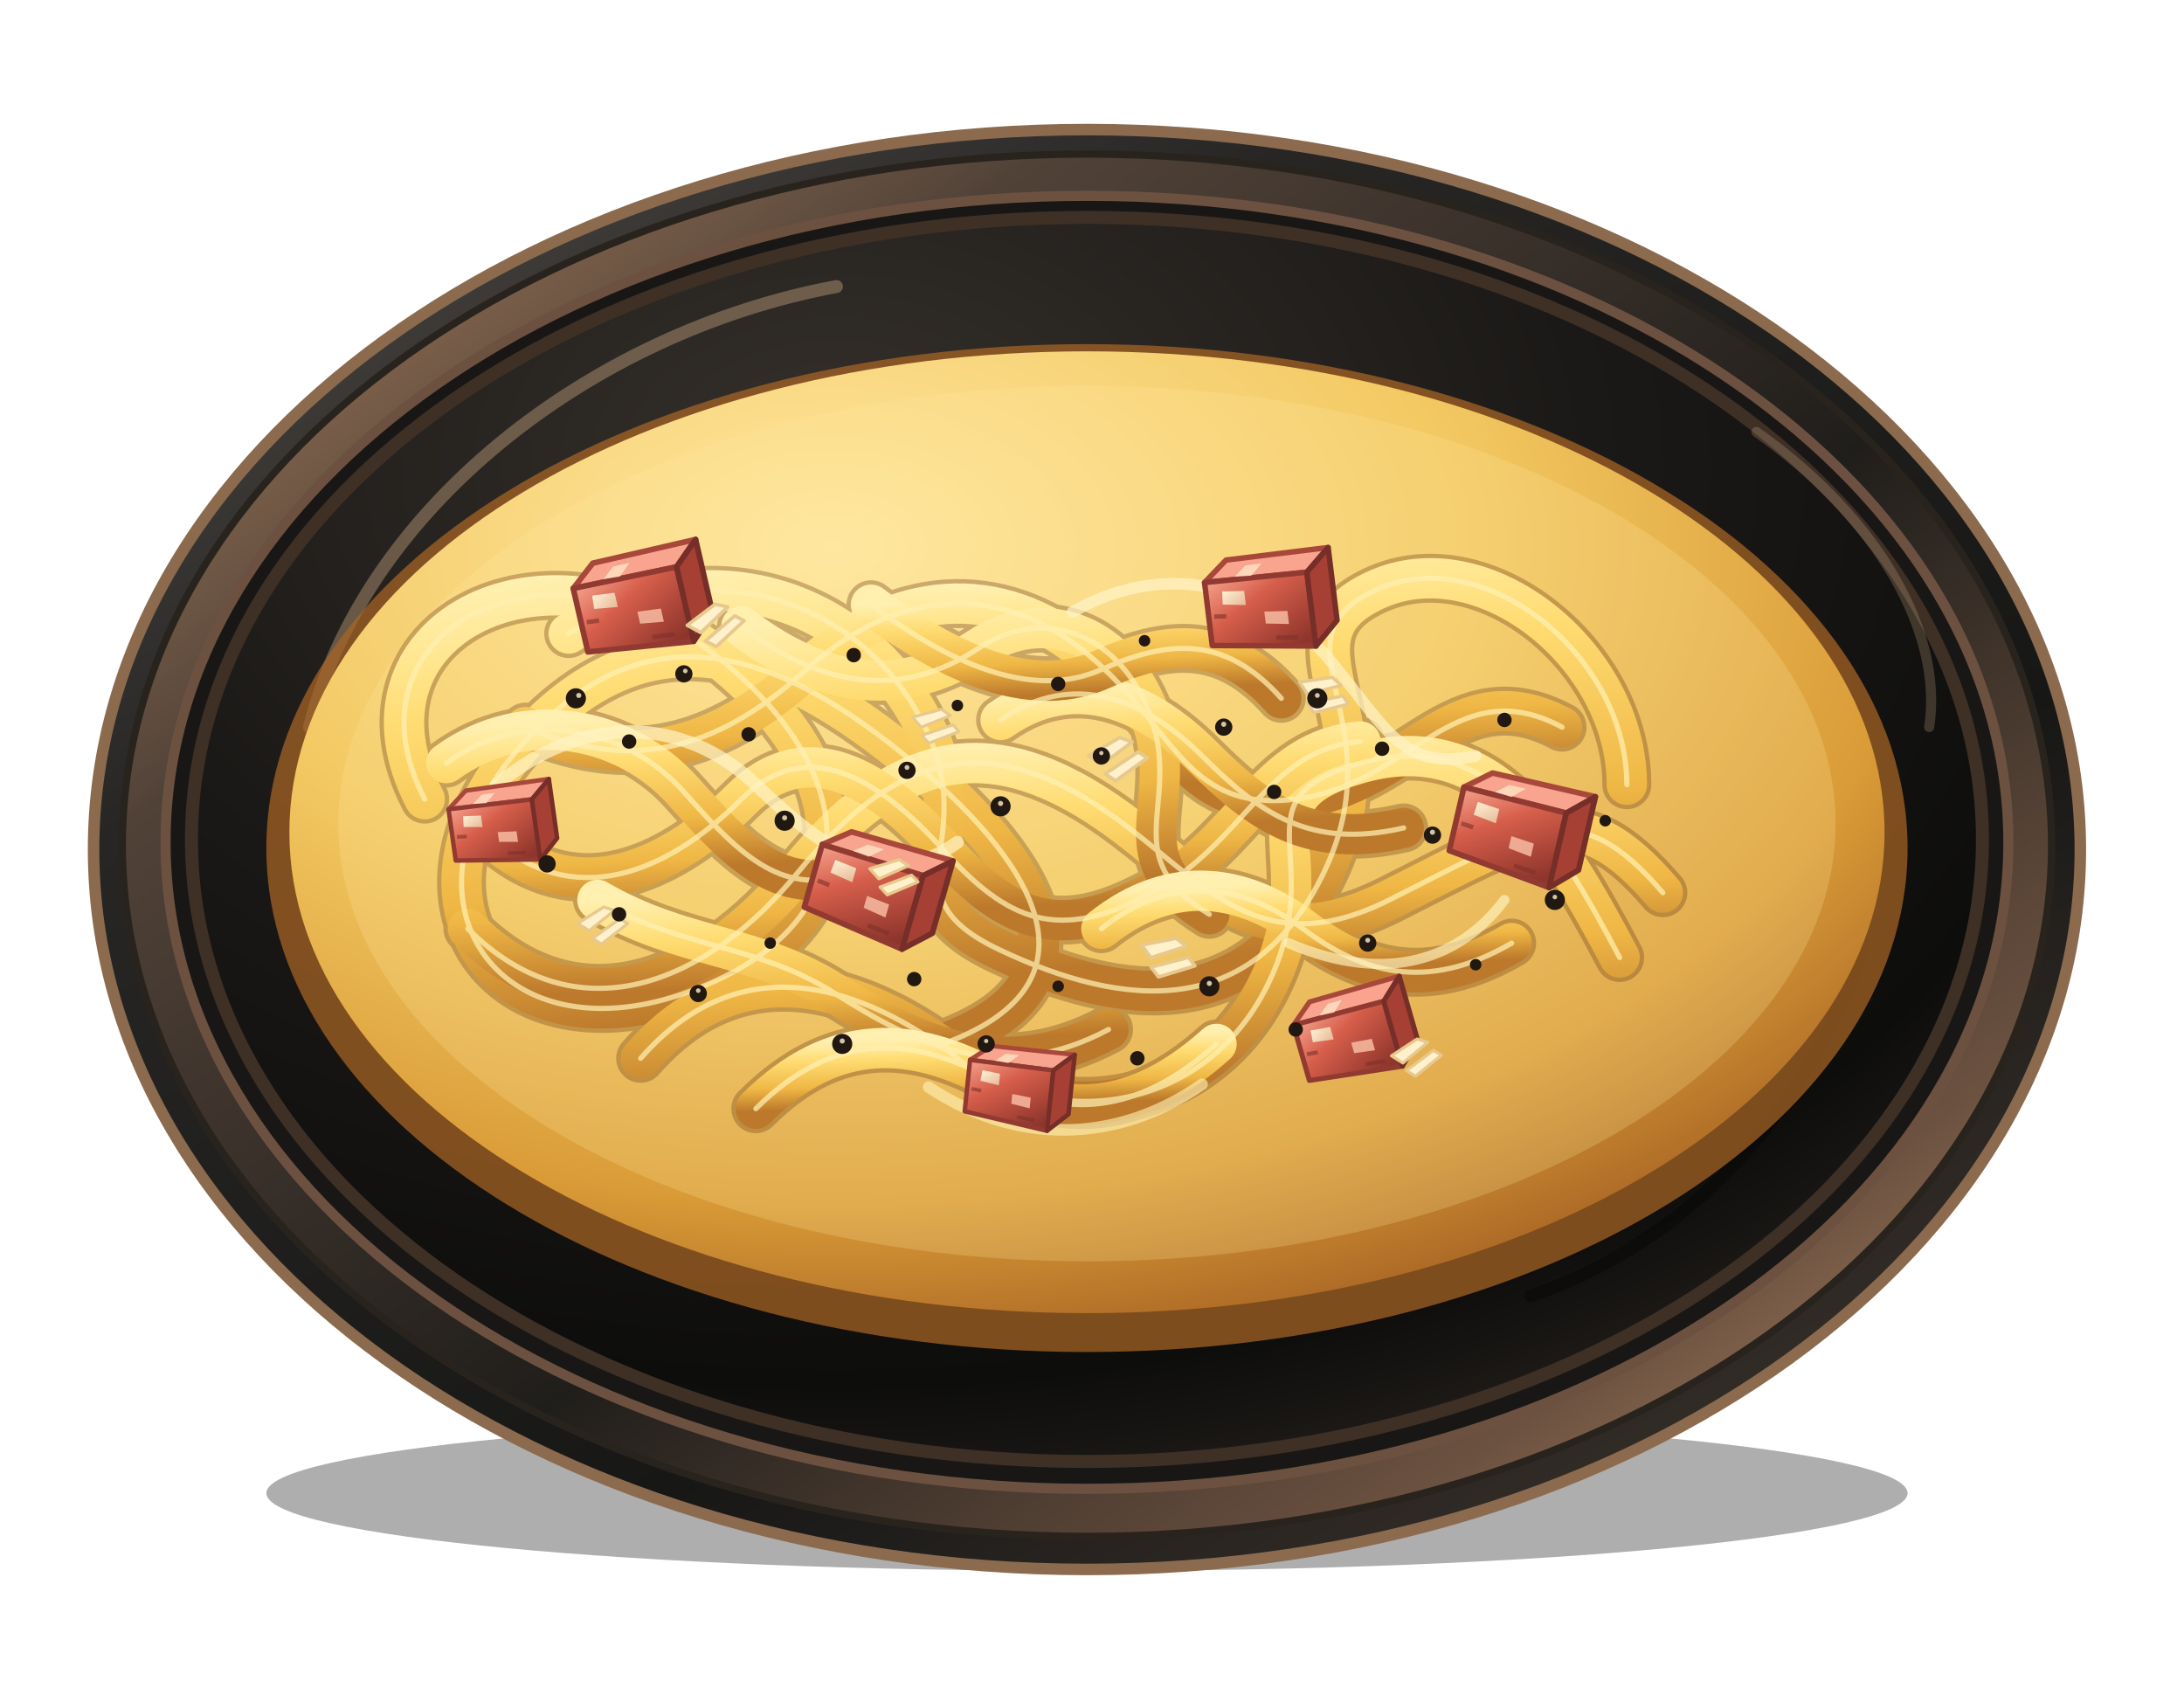
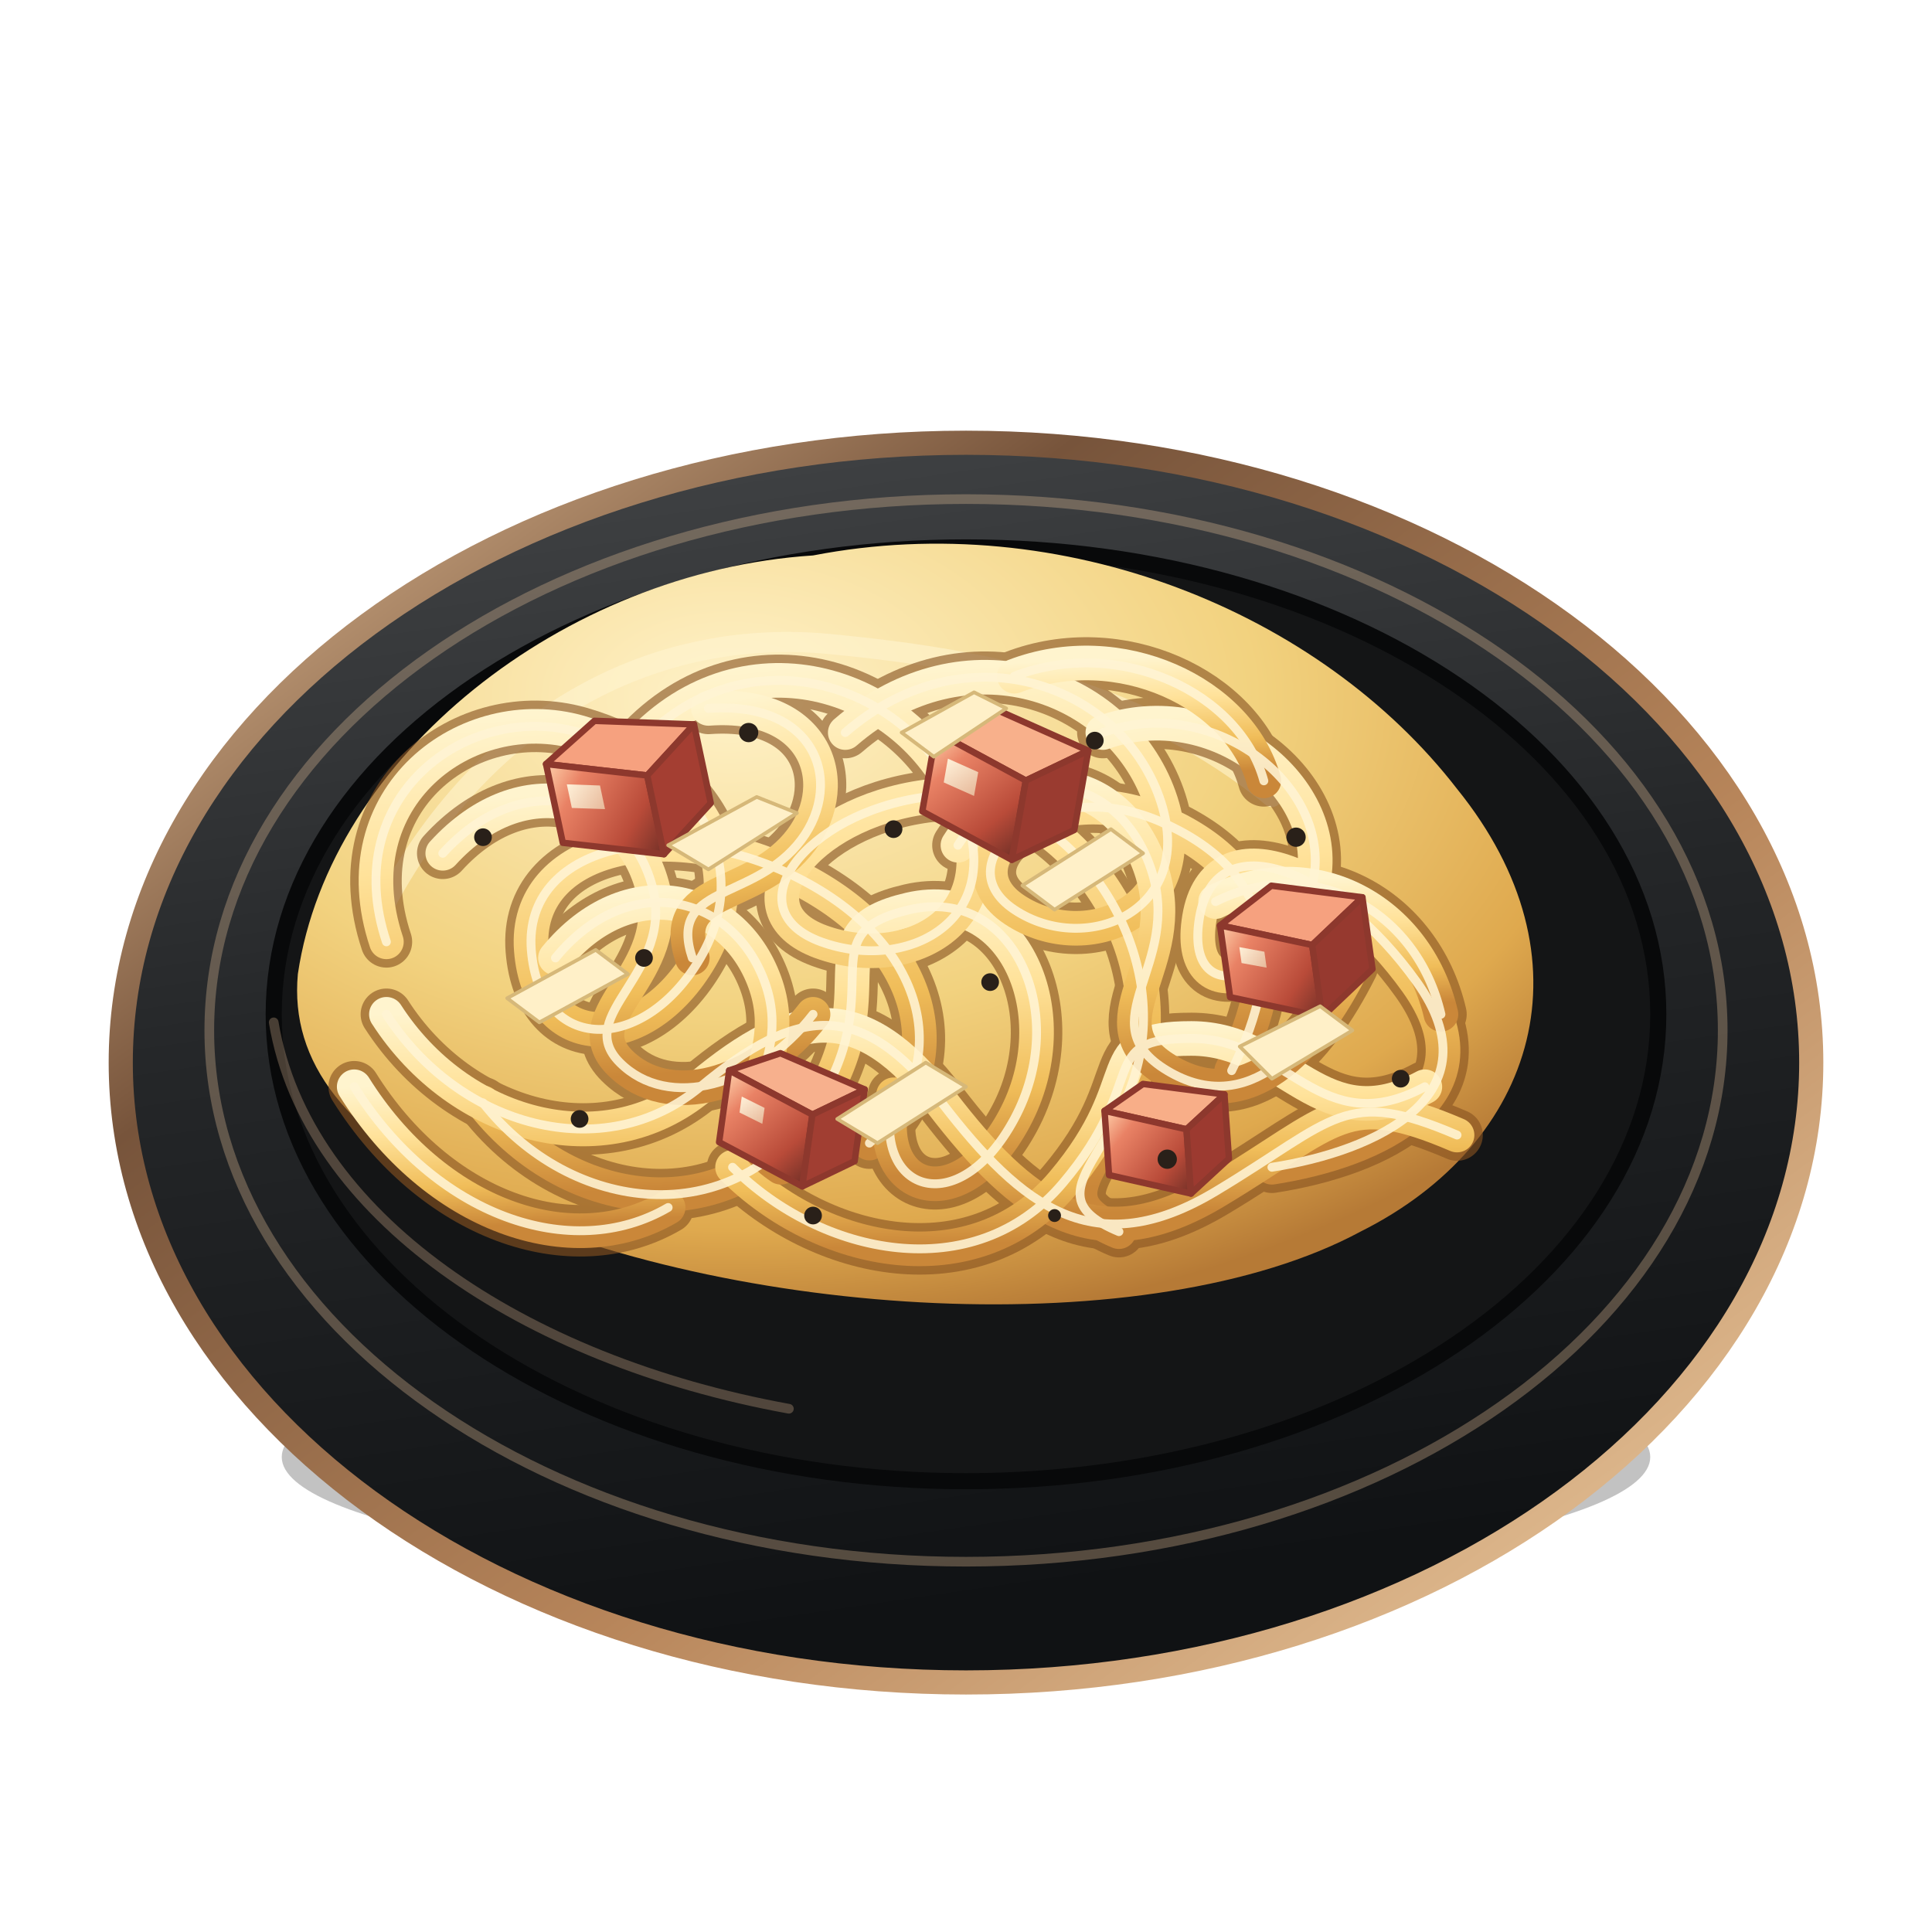
- <svg xmlns="http://www.w3.org/2000/svg" width="1517" height="1172" viewBox="-45 -35 1517 1172" role="img" aria-labelledby="svg-title svg-desc">
+ <svg xmlns="http://www.w3.org/2000/svg" width="720" height="720" viewBox="0 0 240 240" role="img" aria-labelledby="carbonara-title carbonara-desc">
  <defs>
-     <linearGradient id="plate" x1="0" y1="0" x2=".8" y2="1">
-       <stop stop-color="#55504b" />
-       <stop offset=".3" stop-color="#272625" />
-       <stop offset=".72" stop-color="#171716" />
-       <stop offset="1" stop-color="#39312b" />
+     <linearGradient id="rim" x1="0" y1="0" x2="1" y2="1">
+       <stop stop-color="#e9c49b" />
+       <stop offset=".28" stop-color="#77543b" />
+       <stop offset=".62" stop-color="#b7855a" />
+       <stop offset="1" stop-color="#f0d0a5" />
    </linearGradient>
-     <linearGradient id="rim" x1="0" y1="0" x2="1" y2="1">
-       <stop stop-color="#b88b64" />
-       <stop offset=".24" stop-color="#514238" />
-       <stop offset=".56" stop-color="#201e1b" />
-       <stop offset=".82" stop-color="#6b5140" />
-       <stop offset="1" stop-color="#c29a70" />
+     <linearGradient id="plate" x1="0" y1="0" x2=".2" y2="1">
+       <stop stop-color="#444648" />
+       <stop offset=".48" stop-color="#252729" />
+       <stop offset="1" stop-color="#101214" />
    </linearGradient>
-     <radialGradient id="bowl" cx="36%" cy="20%" r="88%">
-       <stop stop-color="#35302b" />
-       <stop offset=".48" stop-color="#1b1917" />
-       <stop offset=".84" stop-color="#0d0d0c" />
-       <stop offset="1" stop-color="#25201c" />
+     <radialGradient id="sauce" cx=".35" cy=".2" r=".85">
+       <stop stop-color="#fff2c9" />
+       <stop offset=".5" stop-color="#f2d27f" />
+       <stop offset=".83" stop-color="#dfa94e" />
+       <stop offset="1" stop-color="#b67a36" />
    </radialGradient>
-     <radialGradient id="sauce" cx="34%" cy="20%" r="86%">
-       <stop stop-color="#ffe7a0" />
-       <stop offset=".46" stop-color="#f3c963" />
-       <stop offset=".8" stop-color="#d99b37" />
-       <stop offset="1" stop-color="#a96625" />
-     </radialGradient>
-     <linearGradient id="noodle" x1="0" y1="0" x2=".2" y2="1">
-       <stop stop-color="#fff0b0" />
-       <stop offset=".28" stop-color="#ffdc72" />
-       <stop offset=".68" stop-color="#efb745" />
-       <stop offset="1" stop-color="#bc792c" />
+     <linearGradient id="noodle" x1="0" y1="0" x2=".1" y2="1">
+       <stop stop-color="#fff4ce" />
+       <stop offset=".35" stop-color="#ffe29a" />
+       <stop offset=".72" stop-color="#f0bd59" />
+       <stop offset="1" stop-color="#ca8739" />
    </linearGradient>
-     <linearGradient id="pork" x1="0" y1="0" x2=".8" y2="1">
-       <stop stop-color="#f4a18b" />
-       <stop offset=".4" stop-color="#d65e4b" />
-       <stop offset="1" stop-color="#8e352c" />
+     <linearGradient id="pork" x1="0" y1="0" x2="1" y2="1">
+       <stop stop-color="#ffd0aa" />
+       <stop offset=".25" stop-color="#e98265" />
+       <stop offset=".72" stop-color="#b94b39" />
+       <stop offset="1" stop-color="#733027" />
    </linearGradient>
    <linearGradient id="fat" x1="0" y1="0" x2="1" y2="1">
-       <stop stop-color="#fff1d4" />
-       <stop offset="1" stop-color="#e7b998" />
+       <stop stop-color="#fff1d9" />
+       <stop offset="1" stop-color="#e7b99a" />
    </linearGradient>
    <g id="spaghetti" fill="none" stroke-linecap="round" stroke-linejoin="round">
-       <path d="M250 520C190 405 330 330 445 415S560 610 430 655 225 590 315 485 500 420 590 495 720 650 610 690" />
-       <path d="M350 405C445 345 550 380 595 465S565 585 650 625 825 675 875 570 835 410 910 375 1085 420 1085 510" />
-       <path d="M280 610C355 685 445 650 510 570S635 475 710 520 820 640 920 590 1050 515 1110 585" />
-       <path d="M320 470C400 505 460 480 515 430S640 365 705 415 775 530 855 520 965 430 1040 470" />
-       <path d="M400 700C470 620 555 650 620 700S790 740 835 650 810 520 900 495 1035 545 1080 630" />
-       <path d="M300 550C360 600 425 565 470 520S565 505 610 555 690 620 755 585 835 485 900 480" />
-       <path d="M470 400C535 450 590 445 635 415S735 405 755 465 730 560 795 600" />
-       <path d="M370 590C430 625 480 620 535 655S650 720 725 680" />
-       <path d="M650 465C700 430 750 450 790 490S865 555 930 540" />
-       <path d="M480 735C535 680 590 685 645 715S750 735 800 690" />
-       <path d="M265 495C320 455 390 470 430 515S500 590 550 570" />
-       <path d="M560 385C620 430 675 450 720 430S805 405 845 450" />
-       <path d="M720 610C770 570 820 580 860 610S945 655 1005 620" />
-     </g>
-     <g id="guanciale" stroke-linejoin="round" stroke-width="5">
-       <path d="M0 18 22 0H116L94 20Z" fill="#f8a48f" stroke="#a8483b" />
-       <path d="M0 18 94 20V88L0 76Z" fill="url(#pork)" stroke="#913a31" />
-       <path d="M94 20 116 0V67L94 88Z" fill="#a64035" stroke="#762e28" />
-       <path d="M15 28 35 30 35 43 14 40Z" fill="url(#fat)" stroke="none" />
-       <path d="M51 51 72 53 72 65 51 62Z" fill="#f4b59c" opacity=".9" stroke="none" />
-       <path d="M39 7 54 7 43 17 28 16Z" fill="#ffe0c2" stroke="none" opacity=".85" />
-       <path d="M5 50 16 51M59 76 79 78" fill="none" stroke="#7f3029" stroke-width="4" opacity=".6" />
-     </g>
-     <g id="pecorino" fill="#fff1cc" stroke="#e7c98e" stroke-width="3" stroke-linejoin="round">
-       <path d="M0 12 28 0 38 5 10 21Z" />
-       <path d="M12 29 42 14 49 20 20 36Z" />
+       <path d="M48 117C42 99 58 87 72 91S94 107 87 119 67 131 66 118 83 101 99 109 119 132 108 142" />
+       <path d="M60 137C71 151 91 153 101 138S100 116 113 113 133 126 126 139 108 148 111 136" />
+       <path d="M78 94C91 78 112 84 119 99S113 121 102 117 100 101 115 99 143 113 142 128 127 148 139 153" />
+       <path d="M105 91C120 78 139 85 144 99S135 119 126 113 130 96 144 102 160 119 153 133" />
+       <path d="M137 91C151 86 166 98 163 110S147 126 149 114 166 108 176 122 171 143 158 145" />
+       <path d="M48 126C57 140 75 145 87 135S107 124 117 137 136 157 151 148 167 135 181 141" />
+       <path d="M55 106C65 95 78 99 81 110S71 126 77 132 94 135 101 126" />
+       <path d="M91 145C102 156 121 160 132 147S136 129 148 129 164 142 177 135" />
+       <path d="M69 119C78 108 91 111 95 122S88 139 97 145" />
+       <path d="M119 105C126 94 139 96 143 108S135 127 145 133 163 130 168 120" />
+       <path d="M88 88C102 87 105 98 99 105S83 110 86 119" />
+       <path d="M44 135C54 151 71 157 83 150" />
+       <path d="M126 84C139 79 154 86 157 97" />
+       <path d="M151 112C163 106 176 113 179 126" />
    </g>
  </defs>
-   <ellipse cx="710" cy="1002" rx="570" ry="54" fill="#000" opacity=".32" />
-   <ellipse cx="710" cy="555" rx="690" ry="500" fill="url(#plate)" stroke="#8b6a4e" stroke-width="8" />
-   <ellipse cx="710" cy="552" rx="670" ry="480" fill="url(#rim)" stroke="#29231e" stroke-width="5" />
-   <ellipse cx="710" cy="550" rx="640" ry="449" fill="#191715" stroke="#6d5140" stroke-width="7" />
-   <ellipse cx="710" cy="548" rx="622" ry="432" fill="url(#bowl)" stroke="#3f3026" stroke-width="9" />
-   <path d="M170 470C207 320 364 196 536 164" fill="none" stroke="#d9b28a" stroke-width="9" stroke-linecap="round" opacity=".38" />
-   <path d="M1175 265C1260 325 1305 405 1295 470" fill="none" stroke="#e2bd93" stroke-width="7" stroke-linecap="round" opacity=".22" />
-   <path d="M1250 620C1206 755 1110 834 1018 865" fill="none" stroke="#080808" stroke-width="9" stroke-linecap="round" opacity=".55" />
-   <ellipse cx="710" cy="554" rx="570" ry="350" fill="#a96524" opacity=".72" />
-   <ellipse cx="710" cy="543" rx="554" ry="334" fill="url(#sauce)" />
-   <ellipse cx="710" cy="537" rx="520" ry="304" fill="#ffe8a0" opacity=".22" />
-   <use href="#spaghetti" stroke="#75451d" stroke-width="34" opacity=".36" />
-   <use href="#spaghetti" stroke="url(#noodle)" stroke-width="28" />
-   <use href="#spaghetti" stroke="#fff0b2" stroke-width="3.6" opacity=".72" />
-   <g fill="none" stroke-linecap="round" stroke-linejoin="round">
-     <path d="M300 510C360 460 430 462 480 510S570 585 620 550" stroke="#fff3c6" stroke-width="9" opacity=".7" />
-     <path d="M700 390C770 350 840 376 880 425S930 500 980 490" stroke="#fff4c8" stroke-width="8" opacity=".7" />
-     <path d="M600 720C660 760 730 760 790 718" stroke="#fff0b2" stroke-width="8" opacity=".62" />
-     <path d="M850 620C920 650 970 630 1000 590" stroke="#fff3bf" stroke-width="7" opacity=".66" />
+   <ellipse cx="120" cy="181" rx="85" ry="15" fill="#000" opacity=".24" />
+   <ellipse cx="120" cy="132" rx="105" ry="77" fill="url(#plate)" stroke="url(#rim)" stroke-width="3" />
+   <ellipse cx="120" cy="128" rx="94" ry="66" fill="none" stroke="#e8c39a" stroke-opacity=".32" stroke-width="1.2" />
+   <ellipse cx="120" cy="126" rx="86" ry="58" fill="#141516" stroke="#08090a" stroke-width="2" />
+   <path d="M37 121C41 94 70 71 101 69C132 63 164 76 181 98C198 119 191 142 169 153C143 167 91 164 59 149 43 141 36 132 37 121Z" fill="url(#sauce)" />
+   <path d="M48 112C61 88 82 78 103 80S142 86 158 99" fill="none" stroke="#fff4d1" stroke-width="2.5" stroke-linecap="round" opacity=".58" />
+   <use href="#spaghetti" stroke="#875321" stroke-width="6.4" opacity=".62" />
+   <use href="#spaghetti" stroke="url(#noodle)" stroke-width="4.3" />
+   <use href="#spaghetti" stroke="#fff4d4" stroke-width="1.1" opacity=".88" />
+   <g stroke="#8d382d" stroke-width=".8" stroke-linejoin="round">
+     <g transform="translate(67 91) rotate(-12)">
+       <path d="M0 4 7 0 19 3 12 8Z" fill="#f6a17f" />
+       <path d="M0 4 12 8 12 18 0 14Z" fill="url(#pork)" />
+       <path d="M12 8 19 3 19 13 12 18Z" fill="#a43e32" />
+       <path d="M2 7 6 8 6 11 2 10Z" fill="url(#fat)" stroke="none" />
+     </g>
+     <g transform="translate(117 87) rotate(10)">
+       <path d="M0 4 7 0 19 3 12 8Z" fill="#f8b08b" />
+       <path d="M0 4 12 8 12 18 0 14Z" fill="url(#pork)" />
+       <path d="M12 8 19 3 19 13 12 18Z" fill="#9a3b30" />
+       <path d="M2 7 6 8 6 11 2 10Z" fill="url(#fat)" stroke="none" />
+     </g>
+     <g transform="translate(151 111) rotate(-8)">
+       <path d="M0 4 7 0 18 3 11 8Z" fill="#f6a17f" />
+       <path d="M0 4 11 8 11 17 0 13Z" fill="url(#pork)" />
+       <path d="M11 8 18 3 18 12 11 17Z" fill="#96392f" />
+       <path d="M2 7 5 8 5 10 2 9Z" fill="url(#fat)" stroke="none" />
+     </g>
+     <g transform="translate(91 130) rotate(8)">
+       <path d="M0 3 6 0 17 3 11 7Z" fill="#f7b08d" />
+       <path d="M0 3 11 7 11 16 0 12Z" fill="url(#pork)" />
+       <path d="M11 7 17 3 17 12 11 16Z" fill="#a13e32" />
+       <path d="M2 6 5 7 5 9 2 8Z" fill="url(#fat)" stroke="none" />
+     </g>
+     <g transform="translate(137 135) rotate(-4)">
+       <path d="M0 3 5 0 15 2 10 6Z" fill="#f8ae88" />
+       <path d="M0 3 10 6 10 14 0 11Z" fill="url(#pork)" />
+       <path d="M10 6 15 2 15 10 10 14Z" fill="#9c3a30" />
+     </g>
  </g>
-   <use href="#guanciale" transform="translate(350 360) rotate(-13) scale(.78)" />
-   <use href="#guanciale" transform="translate(530 538) rotate(16) scale(.78)" />
-   <use href="#guanciale" transform="translate(790 356) rotate(-7) scale(.76)" />
-   <use href="#guanciale" transform="translate(975 498) rotate(13) scale(.78)" />
-   <use href="#guanciale" transform="translate(850 665) rotate(-16) scale(.69)" />
-   <use href="#guanciale" transform="translate(630 690) rotate(6) scale(.62)" />
-   <use href="#guanciale" transform="translate(265 516) rotate(-8) scale(.62)" />
-   <use href="#pecorino" transform="translate(430 390) rotate(-14) scale(.8)" />
-   <use href="#pecorino" transform="translate(590 455) rotate(8) scale(.68)" />
-   <use href="#pecorino" transform="translate(710 480) rotate(-7) scale(.82)" />
-   <use href="#pecorino" transform="translate(860 430) rotate(15) scale(.75)" />
-   <use href="#pecorino" transform="translate(355 598) rotate(-9) scale(.7)" />
-   <use href="#pecorino" transform="translate(750 612) rotate(12) scale(.8)" />
-   <use href="#pecorino" transform="translate(920 690) rotate(-10) scale(.7)" />
-   <use href="#pecorino" transform="translate(560 560) rotate(6) scale(.7)" />
-   <g fill="#211812">
-     <circle cx="355" cy="450" r="7" />
-     <circle cx="392" cy="480" r="5" />
-     <circle cx="430" cy="433" r="6" />
-     <circle cx="475" cy="475" r="5" />
-     <circle cx="500" cy="535" r="7" />
-     <circle cx="548" cy="420" r="5" />
-     <circle cx="585" cy="500" r="6" />
-     <circle cx="620" cy="455" r="4" />
-     <circle cx="650" cy="525" r="7" />
-     <circle cx="690" cy="440" r="5" />
-     <circle cx="720" cy="490" r="6" />
-     <circle cx="750" cy="410" r="4" />
-     <circle cx="805" cy="470" r="6" />
-     <circle cx="840" cy="515" r="5" />
-     <circle cx="870" cy="450" r="7" />
-     <circle cx="915" cy="485" r="5" />
-     <circle cx="950" cy="545" r="6" />
-     <circle cx="1000" cy="465" r="5" />
-     <circle cx="1035" cy="590" r="7" />
-     <circle cx="980" cy="635" r="4" />
-     <circle cx="905" cy="620" r="6" />
-     <circle cx="855" cy="680" r="5" />
-     <circle cx="795" cy="650" r="7" />
-     <circle cx="745" cy="700" r="5" />
-     <circle cx="690" cy="650" r="4" />
-     <circle cx="640" cy="690" r="6" />
-     <circle cx="590" cy="645" r="5" />
-     <circle cx="540" cy="690" r="7" />
-     <circle cx="490" cy="620" r="4" />
-     <circle cx="440" cy="655" r="6" />
-     <circle cx="385" cy="600" r="5" />
-     <circle cx="335" cy="565" r="6" />
-     <circle cx="1070" cy="535" r="4" />
+   <g fill="#fff0c8" stroke="#d6b879" stroke-width=".45" stroke-linejoin="round">
+     <path d="M83 105 94 99 99 101 88 108Z" />
+     <path d="M127 110 138 103 142 106 131 113Z" />
+     <path d="M104 139 115 132 120 135 109 142Z" />
+     <path d="M154 130 164 125 168 128 158 134Z" />
+     <path d="M63 124 74 118 78 121 67 127Z" />
+     <path d="M112 91 121 86 125 88 116 94Z" />
  </g>
-   <g fill="#fff0c9" opacity=".8">
-     <circle cx="357" cy="448" r="1.8" />
-     <circle cx="431" cy="431" r="1.6" />
-     <circle cx="500" cy="533" r="1.8" />
-     <circle cx="585" cy="498" r="1.7" />
-     <circle cx="650" cy="523" r="1.8" />
-     <circle cx="720" cy="488" r="1.5" />
-     <circle cx="805" cy="468" r="1.8" />
-     <circle cx="870" cy="448" r="1.7" />
-     <circle cx="950" cy="543" r="1.8" />
-     <circle cx="1035" cy="588" r="1.6" />
-     <circle cx="905" cy="618" r="1.7" />
-     <circle cx="795" cy="648" r="1.8" />
-     <circle cx="640" cy="688" r="1.5" />
-     <circle cx="540" cy="688" r="1.8" />
-     <circle cx="440" cy="653" r="1.6" />
+   <g fill="#292019">
+     <circle cx="60" cy="104" r="1.1" />
+     <circle cx="93" cy="91" r="1.2" />
+     <circle cx="111" cy="103" r="1.1" />
+     <circle cx="136" cy="92" r="1.1" />
+     <circle cx="161" cy="104" r="1.2" />
+     <circle cx="80" cy="119" r="1.1" />
+     <circle cx="123" cy="122" r="1.1" />
+     <circle cx="145" cy="144" r="1.2" />
+     <circle cx="101" cy="151" r="1.1" />
+     <circle cx="174" cy="134" r="1.1" />
+     <circle cx="72" cy="139" r="1.1" />
+     <circle cx="131" cy="151" r=".8" />
  </g>
+   <path d="M34 127C38 151 65 169 98 175" fill="none" stroke="#d4b18d" stroke-width="1.2" stroke-linecap="round" opacity=".32" />
</svg>
